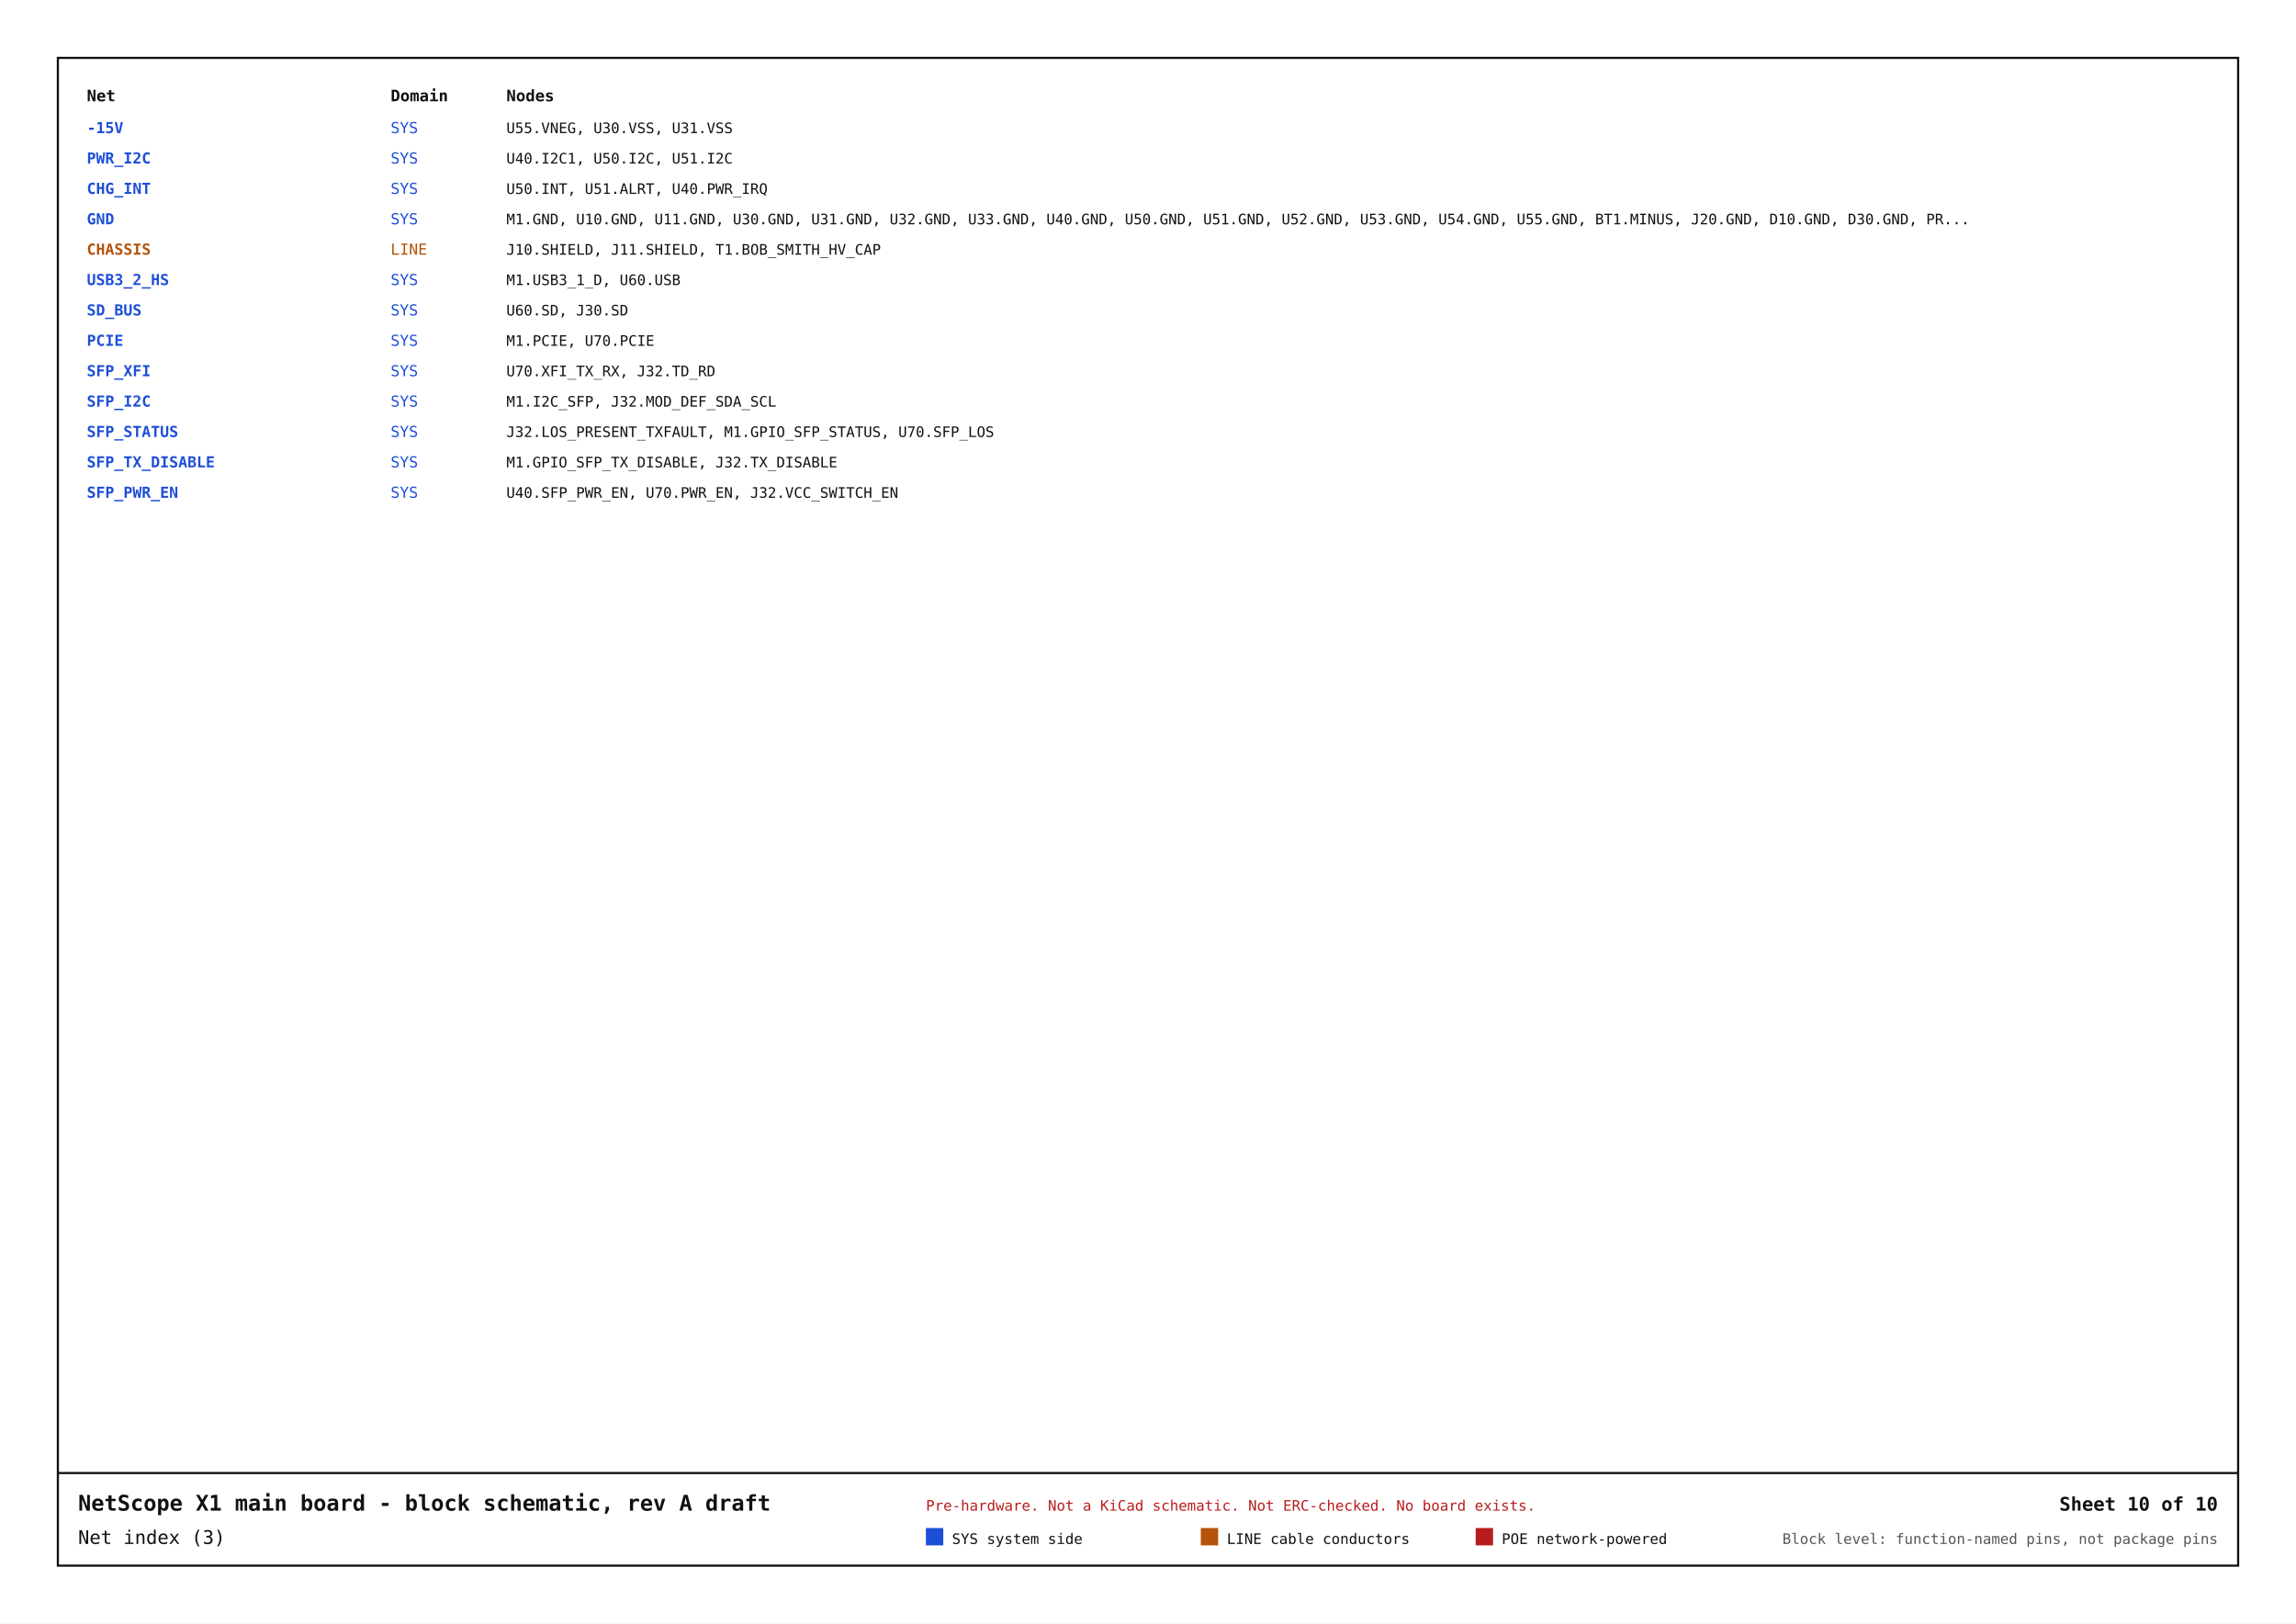
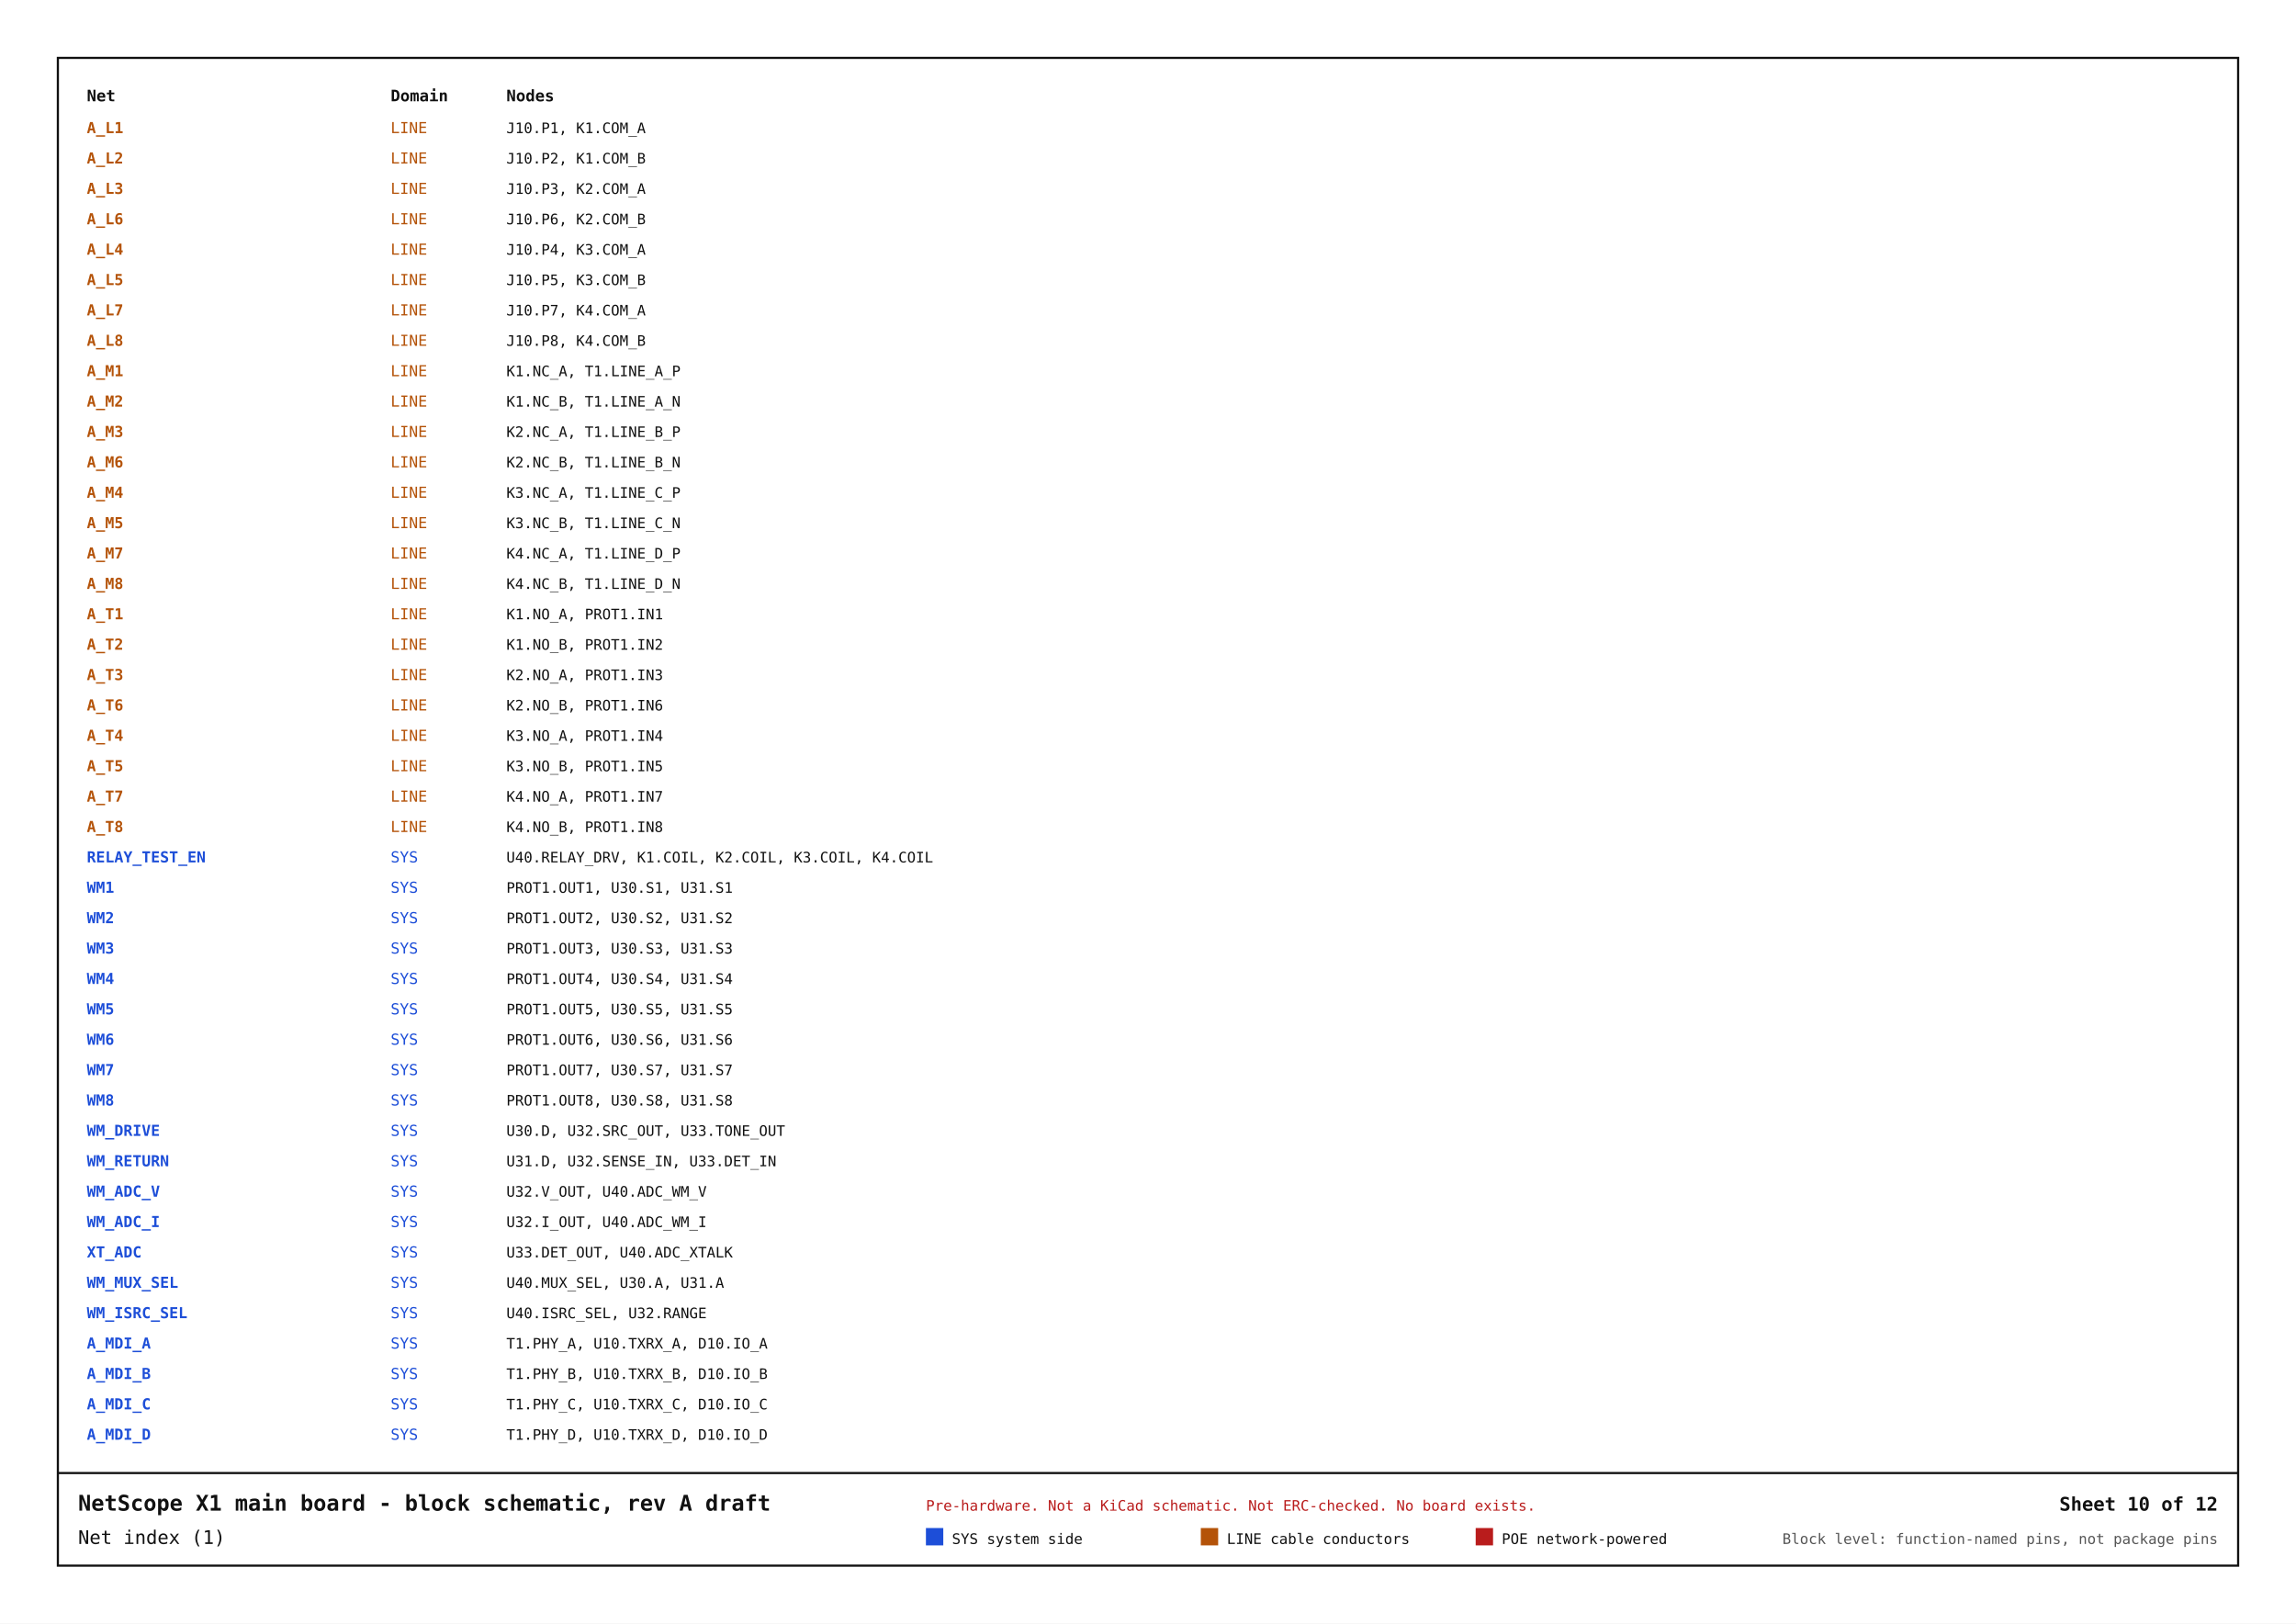
<svg xmlns="http://www.w3.org/2000/svg" viewBox="0 0 1587 1122" width="1587" height="1122">
  <rect width="1587" height="1122" fill="#fff" />
  <text x="60" y="70" font-size="11" fill="#111" text-anchor="start" font-weight="bold" font-family="DejaVu Sans Mono, Menlo, Consolas, monospace">Net</text>
  <text x="270" y="70" font-size="11" fill="#111" text-anchor="start" font-weight="bold" font-family="DejaVu Sans Mono, Menlo, Consolas, monospace">Domain</text>
  <text x="350" y="70" font-size="11" fill="#111" text-anchor="start" font-weight="bold" font-family="DejaVu Sans Mono, Menlo, Consolas, monospace">Nodes</text>
-   <text x="60" y="92" font-size="10.5" fill="#1d4ed8" text-anchor="start" font-weight="bold" font-family="DejaVu Sans Mono, Menlo, Consolas, monospace">-15V</text>
-   <text x="270" y="92" font-size="10.5" fill="#1d4ed8" text-anchor="start" font-weight="normal" font-family="DejaVu Sans Mono, Menlo, Consolas, monospace">SYS</text>
-   <text x="350" y="92" font-size="10" fill="#111" text-anchor="start" font-weight="normal" font-family="DejaVu Sans Mono, Menlo, Consolas, monospace">U55.VNEG, U30.VSS, U31.VSS</text>
-   <text x="60" y="113" font-size="10.5" fill="#1d4ed8" text-anchor="start" font-weight="bold" font-family="DejaVu Sans Mono, Menlo, Consolas, monospace">PWR_I2C</text>
-   <text x="270" y="113" font-size="10.5" fill="#1d4ed8" text-anchor="start" font-weight="normal" font-family="DejaVu Sans Mono, Menlo, Consolas, monospace">SYS</text>
-   <text x="350" y="113" font-size="10" fill="#111" text-anchor="start" font-weight="normal" font-family="DejaVu Sans Mono, Menlo, Consolas, monospace">U40.I2C1, U50.I2C, U51.I2C</text>
-   <text x="60" y="134" font-size="10.5" fill="#1d4ed8" text-anchor="start" font-weight="bold" font-family="DejaVu Sans Mono, Menlo, Consolas, monospace">CHG_INT</text>
-   <text x="270" y="134" font-size="10.5" fill="#1d4ed8" text-anchor="start" font-weight="normal" font-family="DejaVu Sans Mono, Menlo, Consolas, monospace">SYS</text>
-   <text x="350" y="134" font-size="10" fill="#111" text-anchor="start" font-weight="normal" font-family="DejaVu Sans Mono, Menlo, Consolas, monospace">U50.INT, U51.ALRT, U40.PWR_IRQ</text>
-   <text x="60" y="155" font-size="10.5" fill="#1d4ed8" text-anchor="start" font-weight="bold" font-family="DejaVu Sans Mono, Menlo, Consolas, monospace">GND</text>
-   <text x="270" y="155" font-size="10.5" fill="#1d4ed8" text-anchor="start" font-weight="normal" font-family="DejaVu Sans Mono, Menlo, Consolas, monospace">SYS</text>
-   <text x="350" y="155" font-size="10" fill="#111" text-anchor="start" font-weight="normal" font-family="DejaVu Sans Mono, Menlo, Consolas, monospace">M1.GND, U10.GND, U11.GND, U30.GND, U31.GND, U32.GND, U33.GND, U40.GND, U50.GND, U51.GND, U52.GND, U53.GND, U54.GND, U55.GND, BT1.MINUS, J20.GND, D10.GND, D30.GND, PR...</text>
-   <text x="60" y="176" font-size="10.5" fill="#b45309" text-anchor="start" font-weight="bold" font-family="DejaVu Sans Mono, Menlo, Consolas, monospace">CHASSIS</text>
+   <text x="60" y="92" font-size="10.5" fill="#b45309" text-anchor="start" font-weight="bold" font-family="DejaVu Sans Mono, Menlo, Consolas, monospace">A_L1</text>
+   <text x="270" y="92" font-size="10.5" fill="#b45309" text-anchor="start" font-weight="normal" font-family="DejaVu Sans Mono, Menlo, Consolas, monospace">LINE</text>
+   <text x="350" y="92" font-size="10" fill="#111" text-anchor="start" font-weight="normal" font-family="DejaVu Sans Mono, Menlo, Consolas, monospace">J10.P1, K1.COM_A</text>
+   <text x="60" y="113" font-size="10.5" fill="#b45309" text-anchor="start" font-weight="bold" font-family="DejaVu Sans Mono, Menlo, Consolas, monospace">A_L2</text>
+   <text x="270" y="113" font-size="10.5" fill="#b45309" text-anchor="start" font-weight="normal" font-family="DejaVu Sans Mono, Menlo, Consolas, monospace">LINE</text>
+   <text x="350" y="113" font-size="10" fill="#111" text-anchor="start" font-weight="normal" font-family="DejaVu Sans Mono, Menlo, Consolas, monospace">J10.P2, K1.COM_B</text>
+   <text x="60" y="134" font-size="10.5" fill="#b45309" text-anchor="start" font-weight="bold" font-family="DejaVu Sans Mono, Menlo, Consolas, monospace">A_L3</text>
+   <text x="270" y="134" font-size="10.5" fill="#b45309" text-anchor="start" font-weight="normal" font-family="DejaVu Sans Mono, Menlo, Consolas, monospace">LINE</text>
+   <text x="350" y="134" font-size="10" fill="#111" text-anchor="start" font-weight="normal" font-family="DejaVu Sans Mono, Menlo, Consolas, monospace">J10.P3, K2.COM_A</text>
+   <text x="60" y="155" font-size="10.5" fill="#b45309" text-anchor="start" font-weight="bold" font-family="DejaVu Sans Mono, Menlo, Consolas, monospace">A_L6</text>
+   <text x="270" y="155" font-size="10.5" fill="#b45309" text-anchor="start" font-weight="normal" font-family="DejaVu Sans Mono, Menlo, Consolas, monospace">LINE</text>
+   <text x="350" y="155" font-size="10" fill="#111" text-anchor="start" font-weight="normal" font-family="DejaVu Sans Mono, Menlo, Consolas, monospace">J10.P6, K2.COM_B</text>
+   <text x="60" y="176" font-size="10.5" fill="#b45309" text-anchor="start" font-weight="bold" font-family="DejaVu Sans Mono, Menlo, Consolas, monospace">A_L4</text>
  <text x="270" y="176" font-size="10.5" fill="#b45309" text-anchor="start" font-weight="normal" font-family="DejaVu Sans Mono, Menlo, Consolas, monospace">LINE</text>
-   <text x="350" y="176" font-size="10" fill="#111" text-anchor="start" font-weight="normal" font-family="DejaVu Sans Mono, Menlo, Consolas, monospace">J10.SHIELD, J11.SHIELD, T1.BOB_SMITH_HV_CAP</text>
-   <text x="60" y="197" font-size="10.5" fill="#1d4ed8" text-anchor="start" font-weight="bold" font-family="DejaVu Sans Mono, Menlo, Consolas, monospace">USB3_2_HS</text>
-   <text x="270" y="197" font-size="10.5" fill="#1d4ed8" text-anchor="start" font-weight="normal" font-family="DejaVu Sans Mono, Menlo, Consolas, monospace">SYS</text>
-   <text x="350" y="197" font-size="10" fill="#111" text-anchor="start" font-weight="normal" font-family="DejaVu Sans Mono, Menlo, Consolas, monospace">M1.USB3_1_D, U60.USB</text>
-   <text x="60" y="218" font-size="10.5" fill="#1d4ed8" text-anchor="start" font-weight="bold" font-family="DejaVu Sans Mono, Menlo, Consolas, monospace">SD_BUS</text>
-   <text x="270" y="218" font-size="10.5" fill="#1d4ed8" text-anchor="start" font-weight="normal" font-family="DejaVu Sans Mono, Menlo, Consolas, monospace">SYS</text>
-   <text x="350" y="218" font-size="10" fill="#111" text-anchor="start" font-weight="normal" font-family="DejaVu Sans Mono, Menlo, Consolas, monospace">U60.SD, J30.SD</text>
-   <text x="60" y="239" font-size="10.5" fill="#1d4ed8" text-anchor="start" font-weight="bold" font-family="DejaVu Sans Mono, Menlo, Consolas, monospace">PCIE</text>
-   <text x="270" y="239" font-size="10.5" fill="#1d4ed8" text-anchor="start" font-weight="normal" font-family="DejaVu Sans Mono, Menlo, Consolas, monospace">SYS</text>
-   <text x="350" y="239" font-size="10" fill="#111" text-anchor="start" font-weight="normal" font-family="DejaVu Sans Mono, Menlo, Consolas, monospace">M1.PCIE, U70.PCIE</text>
-   <text x="60" y="260" font-size="10.5" fill="#1d4ed8" text-anchor="start" font-weight="bold" font-family="DejaVu Sans Mono, Menlo, Consolas, monospace">SFP_XFI</text>
-   <text x="270" y="260" font-size="10.5" fill="#1d4ed8" text-anchor="start" font-weight="normal" font-family="DejaVu Sans Mono, Menlo, Consolas, monospace">SYS</text>
-   <text x="350" y="260" font-size="10" fill="#111" text-anchor="start" font-weight="normal" font-family="DejaVu Sans Mono, Menlo, Consolas, monospace">U70.XFI_TX_RX, J32.TD_RD</text>
-   <text x="60" y="281" font-size="10.5" fill="#1d4ed8" text-anchor="start" font-weight="bold" font-family="DejaVu Sans Mono, Menlo, Consolas, monospace">SFP_I2C</text>
-   <text x="270" y="281" font-size="10.5" fill="#1d4ed8" text-anchor="start" font-weight="normal" font-family="DejaVu Sans Mono, Menlo, Consolas, monospace">SYS</text>
-   <text x="350" y="281" font-size="10" fill="#111" text-anchor="start" font-weight="normal" font-family="DejaVu Sans Mono, Menlo, Consolas, monospace">M1.I2C_SFP, J32.MOD_DEF_SDA_SCL</text>
-   <text x="60" y="302" font-size="10.5" fill="#1d4ed8" text-anchor="start" font-weight="bold" font-family="DejaVu Sans Mono, Menlo, Consolas, monospace">SFP_STATUS</text>
-   <text x="270" y="302" font-size="10.5" fill="#1d4ed8" text-anchor="start" font-weight="normal" font-family="DejaVu Sans Mono, Menlo, Consolas, monospace">SYS</text>
-   <text x="350" y="302" font-size="10" fill="#111" text-anchor="start" font-weight="normal" font-family="DejaVu Sans Mono, Menlo, Consolas, monospace">J32.LOS_PRESENT_TXFAULT, M1.GPIO_SFP_STATUS, U70.SFP_LOS</text>
-   <text x="60" y="323" font-size="10.5" fill="#1d4ed8" text-anchor="start" font-weight="bold" font-family="DejaVu Sans Mono, Menlo, Consolas, monospace">SFP_TX_DISABLE</text>
-   <text x="270" y="323" font-size="10.5" fill="#1d4ed8" text-anchor="start" font-weight="normal" font-family="DejaVu Sans Mono, Menlo, Consolas, monospace">SYS</text>
-   <text x="350" y="323" font-size="10" fill="#111" text-anchor="start" font-weight="normal" font-family="DejaVu Sans Mono, Menlo, Consolas, monospace">M1.GPIO_SFP_TX_DISABLE, J32.TX_DISABLE</text>
-   <text x="60" y="344" font-size="10.5" fill="#1d4ed8" text-anchor="start" font-weight="bold" font-family="DejaVu Sans Mono, Menlo, Consolas, monospace">SFP_PWR_EN</text>
-   <text x="270" y="344" font-size="10.5" fill="#1d4ed8" text-anchor="start" font-weight="normal" font-family="DejaVu Sans Mono, Menlo, Consolas, monospace">SYS</text>
-   <text x="350" y="344" font-size="10" fill="#111" text-anchor="start" font-weight="normal" font-family="DejaVu Sans Mono, Menlo, Consolas, monospace">U40.SFP_PWR_EN, U70.PWR_EN, J32.VCC_SWITCH_EN</text>
+   <text x="350" y="176" font-size="10" fill="#111" text-anchor="start" font-weight="normal" font-family="DejaVu Sans Mono, Menlo, Consolas, monospace">J10.P4, K3.COM_A</text>
+   <text x="60" y="197" font-size="10.5" fill="#b45309" text-anchor="start" font-weight="bold" font-family="DejaVu Sans Mono, Menlo, Consolas, monospace">A_L5</text>
+   <text x="270" y="197" font-size="10.5" fill="#b45309" text-anchor="start" font-weight="normal" font-family="DejaVu Sans Mono, Menlo, Consolas, monospace">LINE</text>
+   <text x="350" y="197" font-size="10" fill="#111" text-anchor="start" font-weight="normal" font-family="DejaVu Sans Mono, Menlo, Consolas, monospace">J10.P5, K3.COM_B</text>
+   <text x="60" y="218" font-size="10.5" fill="#b45309" text-anchor="start" font-weight="bold" font-family="DejaVu Sans Mono, Menlo, Consolas, monospace">A_L7</text>
+   <text x="270" y="218" font-size="10.5" fill="#b45309" text-anchor="start" font-weight="normal" font-family="DejaVu Sans Mono, Menlo, Consolas, monospace">LINE</text>
+   <text x="350" y="218" font-size="10" fill="#111" text-anchor="start" font-weight="normal" font-family="DejaVu Sans Mono, Menlo, Consolas, monospace">J10.P7, K4.COM_A</text>
+   <text x="60" y="239" font-size="10.5" fill="#b45309" text-anchor="start" font-weight="bold" font-family="DejaVu Sans Mono, Menlo, Consolas, monospace">A_L8</text>
+   <text x="270" y="239" font-size="10.5" fill="#b45309" text-anchor="start" font-weight="normal" font-family="DejaVu Sans Mono, Menlo, Consolas, monospace">LINE</text>
+   <text x="350" y="239" font-size="10" fill="#111" text-anchor="start" font-weight="normal" font-family="DejaVu Sans Mono, Menlo, Consolas, monospace">J10.P8, K4.COM_B</text>
+   <text x="60" y="260" font-size="10.5" fill="#b45309" text-anchor="start" font-weight="bold" font-family="DejaVu Sans Mono, Menlo, Consolas, monospace">A_M1</text>
+   <text x="270" y="260" font-size="10.5" fill="#b45309" text-anchor="start" font-weight="normal" font-family="DejaVu Sans Mono, Menlo, Consolas, monospace">LINE</text>
+   <text x="350" y="260" font-size="10" fill="#111" text-anchor="start" font-weight="normal" font-family="DejaVu Sans Mono, Menlo, Consolas, monospace">K1.NC_A, T1.LINE_A_P</text>
+   <text x="60" y="281" font-size="10.5" fill="#b45309" text-anchor="start" font-weight="bold" font-family="DejaVu Sans Mono, Menlo, Consolas, monospace">A_M2</text>
+   <text x="270" y="281" font-size="10.5" fill="#b45309" text-anchor="start" font-weight="normal" font-family="DejaVu Sans Mono, Menlo, Consolas, monospace">LINE</text>
+   <text x="350" y="281" font-size="10" fill="#111" text-anchor="start" font-weight="normal" font-family="DejaVu Sans Mono, Menlo, Consolas, monospace">K1.NC_B, T1.LINE_A_N</text>
+   <text x="60" y="302" font-size="10.5" fill="#b45309" text-anchor="start" font-weight="bold" font-family="DejaVu Sans Mono, Menlo, Consolas, monospace">A_M3</text>
+   <text x="270" y="302" font-size="10.5" fill="#b45309" text-anchor="start" font-weight="normal" font-family="DejaVu Sans Mono, Menlo, Consolas, monospace">LINE</text>
+   <text x="350" y="302" font-size="10" fill="#111" text-anchor="start" font-weight="normal" font-family="DejaVu Sans Mono, Menlo, Consolas, monospace">K2.NC_A, T1.LINE_B_P</text>
+   <text x="60" y="323" font-size="10.5" fill="#b45309" text-anchor="start" font-weight="bold" font-family="DejaVu Sans Mono, Menlo, Consolas, monospace">A_M6</text>
+   <text x="270" y="323" font-size="10.5" fill="#b45309" text-anchor="start" font-weight="normal" font-family="DejaVu Sans Mono, Menlo, Consolas, monospace">LINE</text>
+   <text x="350" y="323" font-size="10" fill="#111" text-anchor="start" font-weight="normal" font-family="DejaVu Sans Mono, Menlo, Consolas, monospace">K2.NC_B, T1.LINE_B_N</text>
+   <text x="60" y="344" font-size="10.5" fill="#b45309" text-anchor="start" font-weight="bold" font-family="DejaVu Sans Mono, Menlo, Consolas, monospace">A_M4</text>
+   <text x="270" y="344" font-size="10.5" fill="#b45309" text-anchor="start" font-weight="normal" font-family="DejaVu Sans Mono, Menlo, Consolas, monospace">LINE</text>
+   <text x="350" y="344" font-size="10" fill="#111" text-anchor="start" font-weight="normal" font-family="DejaVu Sans Mono, Menlo, Consolas, monospace">K3.NC_A, T1.LINE_C_P</text>
+   <text x="60" y="365" font-size="10.5" fill="#b45309" text-anchor="start" font-weight="bold" font-family="DejaVu Sans Mono, Menlo, Consolas, monospace">A_M5</text>
+   <text x="270" y="365" font-size="10.5" fill="#b45309" text-anchor="start" font-weight="normal" font-family="DejaVu Sans Mono, Menlo, Consolas, monospace">LINE</text>
+   <text x="350" y="365" font-size="10" fill="#111" text-anchor="start" font-weight="normal" font-family="DejaVu Sans Mono, Menlo, Consolas, monospace">K3.NC_B, T1.LINE_C_N</text>
+   <text x="60" y="386" font-size="10.5" fill="#b45309" text-anchor="start" font-weight="bold" font-family="DejaVu Sans Mono, Menlo, Consolas, monospace">A_M7</text>
+   <text x="270" y="386" font-size="10.5" fill="#b45309" text-anchor="start" font-weight="normal" font-family="DejaVu Sans Mono, Menlo, Consolas, monospace">LINE</text>
+   <text x="350" y="386" font-size="10" fill="#111" text-anchor="start" font-weight="normal" font-family="DejaVu Sans Mono, Menlo, Consolas, monospace">K4.NC_A, T1.LINE_D_P</text>
+   <text x="60" y="407" font-size="10.5" fill="#b45309" text-anchor="start" font-weight="bold" font-family="DejaVu Sans Mono, Menlo, Consolas, monospace">A_M8</text>
+   <text x="270" y="407" font-size="10.5" fill="#b45309" text-anchor="start" font-weight="normal" font-family="DejaVu Sans Mono, Menlo, Consolas, monospace">LINE</text>
+   <text x="350" y="407" font-size="10" fill="#111" text-anchor="start" font-weight="normal" font-family="DejaVu Sans Mono, Menlo, Consolas, monospace">K4.NC_B, T1.LINE_D_N</text>
+   <text x="60" y="428" font-size="10.5" fill="#b45309" text-anchor="start" font-weight="bold" font-family="DejaVu Sans Mono, Menlo, Consolas, monospace">A_T1</text>
+   <text x="270" y="428" font-size="10.5" fill="#b45309" text-anchor="start" font-weight="normal" font-family="DejaVu Sans Mono, Menlo, Consolas, monospace">LINE</text>
+   <text x="350" y="428" font-size="10" fill="#111" text-anchor="start" font-weight="normal" font-family="DejaVu Sans Mono, Menlo, Consolas, monospace">K1.NO_A, PROT1.IN1</text>
+   <text x="60" y="449" font-size="10.5" fill="#b45309" text-anchor="start" font-weight="bold" font-family="DejaVu Sans Mono, Menlo, Consolas, monospace">A_T2</text>
+   <text x="270" y="449" font-size="10.5" fill="#b45309" text-anchor="start" font-weight="normal" font-family="DejaVu Sans Mono, Menlo, Consolas, monospace">LINE</text>
+   <text x="350" y="449" font-size="10" fill="#111" text-anchor="start" font-weight="normal" font-family="DejaVu Sans Mono, Menlo, Consolas, monospace">K1.NO_B, PROT1.IN2</text>
+   <text x="60" y="470" font-size="10.5" fill="#b45309" text-anchor="start" font-weight="bold" font-family="DejaVu Sans Mono, Menlo, Consolas, monospace">A_T3</text>
+   <text x="270" y="470" font-size="10.5" fill="#b45309" text-anchor="start" font-weight="normal" font-family="DejaVu Sans Mono, Menlo, Consolas, monospace">LINE</text>
+   <text x="350" y="470" font-size="10" fill="#111" text-anchor="start" font-weight="normal" font-family="DejaVu Sans Mono, Menlo, Consolas, monospace">K2.NO_A, PROT1.IN3</text>
+   <text x="60" y="491" font-size="10.5" fill="#b45309" text-anchor="start" font-weight="bold" font-family="DejaVu Sans Mono, Menlo, Consolas, monospace">A_T6</text>
+   <text x="270" y="491" font-size="10.5" fill="#b45309" text-anchor="start" font-weight="normal" font-family="DejaVu Sans Mono, Menlo, Consolas, monospace">LINE</text>
+   <text x="350" y="491" font-size="10" fill="#111" text-anchor="start" font-weight="normal" font-family="DejaVu Sans Mono, Menlo, Consolas, monospace">K2.NO_B, PROT1.IN6</text>
+   <text x="60" y="512" font-size="10.5" fill="#b45309" text-anchor="start" font-weight="bold" font-family="DejaVu Sans Mono, Menlo, Consolas, monospace">A_T4</text>
+   <text x="270" y="512" font-size="10.5" fill="#b45309" text-anchor="start" font-weight="normal" font-family="DejaVu Sans Mono, Menlo, Consolas, monospace">LINE</text>
+   <text x="350" y="512" font-size="10" fill="#111" text-anchor="start" font-weight="normal" font-family="DejaVu Sans Mono, Menlo, Consolas, monospace">K3.NO_A, PROT1.IN4</text>
+   <text x="60" y="533" font-size="10.5" fill="#b45309" text-anchor="start" font-weight="bold" font-family="DejaVu Sans Mono, Menlo, Consolas, monospace">A_T5</text>
+   <text x="270" y="533" font-size="10.5" fill="#b45309" text-anchor="start" font-weight="normal" font-family="DejaVu Sans Mono, Menlo, Consolas, monospace">LINE</text>
+   <text x="350" y="533" font-size="10" fill="#111" text-anchor="start" font-weight="normal" font-family="DejaVu Sans Mono, Menlo, Consolas, monospace">K3.NO_B, PROT1.IN5</text>
+   <text x="60" y="554" font-size="10.5" fill="#b45309" text-anchor="start" font-weight="bold" font-family="DejaVu Sans Mono, Menlo, Consolas, monospace">A_T7</text>
+   <text x="270" y="554" font-size="10.5" fill="#b45309" text-anchor="start" font-weight="normal" font-family="DejaVu Sans Mono, Menlo, Consolas, monospace">LINE</text>
+   <text x="350" y="554" font-size="10" fill="#111" text-anchor="start" font-weight="normal" font-family="DejaVu Sans Mono, Menlo, Consolas, monospace">K4.NO_A, PROT1.IN7</text>
+   <text x="60" y="575" font-size="10.5" fill="#b45309" text-anchor="start" font-weight="bold" font-family="DejaVu Sans Mono, Menlo, Consolas, monospace">A_T8</text>
+   <text x="270" y="575" font-size="10.5" fill="#b45309" text-anchor="start" font-weight="normal" font-family="DejaVu Sans Mono, Menlo, Consolas, monospace">LINE</text>
+   <text x="350" y="575" font-size="10" fill="#111" text-anchor="start" font-weight="normal" font-family="DejaVu Sans Mono, Menlo, Consolas, monospace">K4.NO_B, PROT1.IN8</text>
+   <text x="60" y="596" font-size="10.5" fill="#1d4ed8" text-anchor="start" font-weight="bold" font-family="DejaVu Sans Mono, Menlo, Consolas, monospace">RELAY_TEST_EN</text>
+   <text x="270" y="596" font-size="10.5" fill="#1d4ed8" text-anchor="start" font-weight="normal" font-family="DejaVu Sans Mono, Menlo, Consolas, monospace">SYS</text>
+   <text x="350" y="596" font-size="10" fill="#111" text-anchor="start" font-weight="normal" font-family="DejaVu Sans Mono, Menlo, Consolas, monospace">U40.RELAY_DRV, K1.COIL, K2.COIL, K3.COIL, K4.COIL</text>
+   <text x="60" y="617" font-size="10.5" fill="#1d4ed8" text-anchor="start" font-weight="bold" font-family="DejaVu Sans Mono, Menlo, Consolas, monospace">WM1</text>
+   <text x="270" y="617" font-size="10.5" fill="#1d4ed8" text-anchor="start" font-weight="normal" font-family="DejaVu Sans Mono, Menlo, Consolas, monospace">SYS</text>
+   <text x="350" y="617" font-size="10" fill="#111" text-anchor="start" font-weight="normal" font-family="DejaVu Sans Mono, Menlo, Consolas, monospace">PROT1.OUT1, U30.S1, U31.S1</text>
+   <text x="60" y="638" font-size="10.5" fill="#1d4ed8" text-anchor="start" font-weight="bold" font-family="DejaVu Sans Mono, Menlo, Consolas, monospace">WM2</text>
+   <text x="270" y="638" font-size="10.5" fill="#1d4ed8" text-anchor="start" font-weight="normal" font-family="DejaVu Sans Mono, Menlo, Consolas, monospace">SYS</text>
+   <text x="350" y="638" font-size="10" fill="#111" text-anchor="start" font-weight="normal" font-family="DejaVu Sans Mono, Menlo, Consolas, monospace">PROT1.OUT2, U30.S2, U31.S2</text>
+   <text x="60" y="659" font-size="10.5" fill="#1d4ed8" text-anchor="start" font-weight="bold" font-family="DejaVu Sans Mono, Menlo, Consolas, monospace">WM3</text>
+   <text x="270" y="659" font-size="10.5" fill="#1d4ed8" text-anchor="start" font-weight="normal" font-family="DejaVu Sans Mono, Menlo, Consolas, monospace">SYS</text>
+   <text x="350" y="659" font-size="10" fill="#111" text-anchor="start" font-weight="normal" font-family="DejaVu Sans Mono, Menlo, Consolas, monospace">PROT1.OUT3, U30.S3, U31.S3</text>
+   <text x="60" y="680" font-size="10.5" fill="#1d4ed8" text-anchor="start" font-weight="bold" font-family="DejaVu Sans Mono, Menlo, Consolas, monospace">WM4</text>
+   <text x="270" y="680" font-size="10.5" fill="#1d4ed8" text-anchor="start" font-weight="normal" font-family="DejaVu Sans Mono, Menlo, Consolas, monospace">SYS</text>
+   <text x="350" y="680" font-size="10" fill="#111" text-anchor="start" font-weight="normal" font-family="DejaVu Sans Mono, Menlo, Consolas, monospace">PROT1.OUT4, U30.S4, U31.S4</text>
+   <text x="60" y="701" font-size="10.5" fill="#1d4ed8" text-anchor="start" font-weight="bold" font-family="DejaVu Sans Mono, Menlo, Consolas, monospace">WM5</text>
+   <text x="270" y="701" font-size="10.5" fill="#1d4ed8" text-anchor="start" font-weight="normal" font-family="DejaVu Sans Mono, Menlo, Consolas, monospace">SYS</text>
+   <text x="350" y="701" font-size="10" fill="#111" text-anchor="start" font-weight="normal" font-family="DejaVu Sans Mono, Menlo, Consolas, monospace">PROT1.OUT5, U30.S5, U31.S5</text>
+   <text x="60" y="722" font-size="10.5" fill="#1d4ed8" text-anchor="start" font-weight="bold" font-family="DejaVu Sans Mono, Menlo, Consolas, monospace">WM6</text>
+   <text x="270" y="722" font-size="10.5" fill="#1d4ed8" text-anchor="start" font-weight="normal" font-family="DejaVu Sans Mono, Menlo, Consolas, monospace">SYS</text>
+   <text x="350" y="722" font-size="10" fill="#111" text-anchor="start" font-weight="normal" font-family="DejaVu Sans Mono, Menlo, Consolas, monospace">PROT1.OUT6, U30.S6, U31.S6</text>
+   <text x="60" y="743" font-size="10.5" fill="#1d4ed8" text-anchor="start" font-weight="bold" font-family="DejaVu Sans Mono, Menlo, Consolas, monospace">WM7</text>
+   <text x="270" y="743" font-size="10.5" fill="#1d4ed8" text-anchor="start" font-weight="normal" font-family="DejaVu Sans Mono, Menlo, Consolas, monospace">SYS</text>
+   <text x="350" y="743" font-size="10" fill="#111" text-anchor="start" font-weight="normal" font-family="DejaVu Sans Mono, Menlo, Consolas, monospace">PROT1.OUT7, U30.S7, U31.S7</text>
+   <text x="60" y="764" font-size="10.5" fill="#1d4ed8" text-anchor="start" font-weight="bold" font-family="DejaVu Sans Mono, Menlo, Consolas, monospace">WM8</text>
+   <text x="270" y="764" font-size="10.5" fill="#1d4ed8" text-anchor="start" font-weight="normal" font-family="DejaVu Sans Mono, Menlo, Consolas, monospace">SYS</text>
+   <text x="350" y="764" font-size="10" fill="#111" text-anchor="start" font-weight="normal" font-family="DejaVu Sans Mono, Menlo, Consolas, monospace">PROT1.OUT8, U30.S8, U31.S8</text>
+   <text x="60" y="785" font-size="10.5" fill="#1d4ed8" text-anchor="start" font-weight="bold" font-family="DejaVu Sans Mono, Menlo, Consolas, monospace">WM_DRIVE</text>
+   <text x="270" y="785" font-size="10.5" fill="#1d4ed8" text-anchor="start" font-weight="normal" font-family="DejaVu Sans Mono, Menlo, Consolas, monospace">SYS</text>
+   <text x="350" y="785" font-size="10" fill="#111" text-anchor="start" font-weight="normal" font-family="DejaVu Sans Mono, Menlo, Consolas, monospace">U30.D, U32.SRC_OUT, U33.TONE_OUT</text>
+   <text x="60" y="806" font-size="10.5" fill="#1d4ed8" text-anchor="start" font-weight="bold" font-family="DejaVu Sans Mono, Menlo, Consolas, monospace">WM_RETURN</text>
+   <text x="270" y="806" font-size="10.5" fill="#1d4ed8" text-anchor="start" font-weight="normal" font-family="DejaVu Sans Mono, Menlo, Consolas, monospace">SYS</text>
+   <text x="350" y="806" font-size="10" fill="#111" text-anchor="start" font-weight="normal" font-family="DejaVu Sans Mono, Menlo, Consolas, monospace">U31.D, U32.SENSE_IN, U33.DET_IN</text>
+   <text x="60" y="827" font-size="10.5" fill="#1d4ed8" text-anchor="start" font-weight="bold" font-family="DejaVu Sans Mono, Menlo, Consolas, monospace">WM_ADC_V</text>
+   <text x="270" y="827" font-size="10.5" fill="#1d4ed8" text-anchor="start" font-weight="normal" font-family="DejaVu Sans Mono, Menlo, Consolas, monospace">SYS</text>
+   <text x="350" y="827" font-size="10" fill="#111" text-anchor="start" font-weight="normal" font-family="DejaVu Sans Mono, Menlo, Consolas, monospace">U32.V_OUT, U40.ADC_WM_V</text>
+   <text x="60" y="848" font-size="10.5" fill="#1d4ed8" text-anchor="start" font-weight="bold" font-family="DejaVu Sans Mono, Menlo, Consolas, monospace">WM_ADC_I</text>
+   <text x="270" y="848" font-size="10.5" fill="#1d4ed8" text-anchor="start" font-weight="normal" font-family="DejaVu Sans Mono, Menlo, Consolas, monospace">SYS</text>
+   <text x="350" y="848" font-size="10" fill="#111" text-anchor="start" font-weight="normal" font-family="DejaVu Sans Mono, Menlo, Consolas, monospace">U32.I_OUT, U40.ADC_WM_I</text>
+   <text x="60" y="869" font-size="10.5" fill="#1d4ed8" text-anchor="start" font-weight="bold" font-family="DejaVu Sans Mono, Menlo, Consolas, monospace">XT_ADC</text>
+   <text x="270" y="869" font-size="10.5" fill="#1d4ed8" text-anchor="start" font-weight="normal" font-family="DejaVu Sans Mono, Menlo, Consolas, monospace">SYS</text>
+   <text x="350" y="869" font-size="10" fill="#111" text-anchor="start" font-weight="normal" font-family="DejaVu Sans Mono, Menlo, Consolas, monospace">U33.DET_OUT, U40.ADC_XTALK</text>
+   <text x="60" y="890" font-size="10.5" fill="#1d4ed8" text-anchor="start" font-weight="bold" font-family="DejaVu Sans Mono, Menlo, Consolas, monospace">WM_MUX_SEL</text>
+   <text x="270" y="890" font-size="10.5" fill="#1d4ed8" text-anchor="start" font-weight="normal" font-family="DejaVu Sans Mono, Menlo, Consolas, monospace">SYS</text>
+   <text x="350" y="890" font-size="10" fill="#111" text-anchor="start" font-weight="normal" font-family="DejaVu Sans Mono, Menlo, Consolas, monospace">U40.MUX_SEL, U30.A, U31.A</text>
+   <text x="60" y="911" font-size="10.5" fill="#1d4ed8" text-anchor="start" font-weight="bold" font-family="DejaVu Sans Mono, Menlo, Consolas, monospace">WM_ISRC_SEL</text>
+   <text x="270" y="911" font-size="10.5" fill="#1d4ed8" text-anchor="start" font-weight="normal" font-family="DejaVu Sans Mono, Menlo, Consolas, monospace">SYS</text>
+   <text x="350" y="911" font-size="10" fill="#111" text-anchor="start" font-weight="normal" font-family="DejaVu Sans Mono, Menlo, Consolas, monospace">U40.ISRC_SEL, U32.RANGE</text>
+   <text x="60" y="932" font-size="10.5" fill="#1d4ed8" text-anchor="start" font-weight="bold" font-family="DejaVu Sans Mono, Menlo, Consolas, monospace">A_MDI_A</text>
+   <text x="270" y="932" font-size="10.5" fill="#1d4ed8" text-anchor="start" font-weight="normal" font-family="DejaVu Sans Mono, Menlo, Consolas, monospace">SYS</text>
+   <text x="350" y="932" font-size="10" fill="#111" text-anchor="start" font-weight="normal" font-family="DejaVu Sans Mono, Menlo, Consolas, monospace">T1.PHY_A, U10.TXRX_A, D10.IO_A</text>
+   <text x="60" y="953" font-size="10.5" fill="#1d4ed8" text-anchor="start" font-weight="bold" font-family="DejaVu Sans Mono, Menlo, Consolas, monospace">A_MDI_B</text>
+   <text x="270" y="953" font-size="10.5" fill="#1d4ed8" text-anchor="start" font-weight="normal" font-family="DejaVu Sans Mono, Menlo, Consolas, monospace">SYS</text>
+   <text x="350" y="953" font-size="10" fill="#111" text-anchor="start" font-weight="normal" font-family="DejaVu Sans Mono, Menlo, Consolas, monospace">T1.PHY_B, U10.TXRX_B, D10.IO_B</text>
+   <text x="60" y="974" font-size="10.5" fill="#1d4ed8" text-anchor="start" font-weight="bold" font-family="DejaVu Sans Mono, Menlo, Consolas, monospace">A_MDI_C</text>
+   <text x="270" y="974" font-size="10.5" fill="#1d4ed8" text-anchor="start" font-weight="normal" font-family="DejaVu Sans Mono, Menlo, Consolas, monospace">SYS</text>
+   <text x="350" y="974" font-size="10" fill="#111" text-anchor="start" font-weight="normal" font-family="DejaVu Sans Mono, Menlo, Consolas, monospace">T1.PHY_C, U10.TXRX_C, D10.IO_C</text>
+   <text x="60" y="995" font-size="10.5" fill="#1d4ed8" text-anchor="start" font-weight="bold" font-family="DejaVu Sans Mono, Menlo, Consolas, monospace">A_MDI_D</text>
+   <text x="270" y="995" font-size="10.5" fill="#1d4ed8" text-anchor="start" font-weight="normal" font-family="DejaVu Sans Mono, Menlo, Consolas, monospace">SYS</text>
+   <text x="350" y="995" font-size="10" fill="#111" text-anchor="start" font-weight="normal" font-family="DejaVu Sans Mono, Menlo, Consolas, monospace">T1.PHY_D, U10.TXRX_D, D10.IO_D</text>
  <rect x="40" y="40" width="1507" height="1042" fill="none" stroke="#111" stroke-width="1.5" />
  <line x1="40" y1="1018" x2="1547" y2="1018" stroke="#111" stroke-width="1.5" />
  <text x="54" y="1044" font-size="15" fill="#111" text-anchor="start" font-weight="bold" font-family="DejaVu Sans Mono, Menlo, Consolas, monospace">NetScope X1 main board - block schematic, rev A draft</text>
-   <text x="54" y="1067" font-size="13" fill="#111" text-anchor="start" font-weight="normal" font-family="DejaVu Sans Mono, Menlo, Consolas, monospace">Net index (3)</text>
+   <text x="54" y="1067" font-size="13" fill="#111" text-anchor="start" font-weight="normal" font-family="DejaVu Sans Mono, Menlo, Consolas, monospace">Net index (1)</text>
  <text x="640" y="1044" font-size="10" fill="#b91c1c" text-anchor="start" font-weight="normal" font-family="DejaVu Sans Mono, Menlo, Consolas, monospace">Pre-hardware. Not a KiCad schematic. Not ERC-checked. No board exists.</text>
  <rect x="640" y="1056" width="12" height="12" fill="#1d4ed8" />
  <text x="658" y="1067" font-size="10" fill="#111" text-anchor="start" font-weight="normal" font-family="DejaVu Sans Mono, Menlo, Consolas, monospace">SYS  system side</text>
  <rect x="830" y="1056" width="12" height="12" fill="#b45309" />
  <text x="848" y="1067" font-size="10" fill="#111" text-anchor="start" font-weight="normal" font-family="DejaVu Sans Mono, Menlo, Consolas, monospace">LINE  cable conductors</text>
  <rect x="1020" y="1056" width="12" height="12" fill="#b91c1c" />
  <text x="1038" y="1067" font-size="10" fill="#111" text-anchor="start" font-weight="normal" font-family="DejaVu Sans Mono, Menlo, Consolas, monospace">POE  network-powered</text>
-   <text x="1533" y="1044" font-size="13" fill="#111" text-anchor="end" font-weight="bold" font-family="DejaVu Sans Mono, Menlo, Consolas, monospace">Sheet 10 of 10</text>
+   <text x="1533" y="1044" font-size="13" fill="#111" text-anchor="end" font-weight="bold" font-family="DejaVu Sans Mono, Menlo, Consolas, monospace">Sheet 10 of 12</text>
  <text x="1533" y="1067" font-size="10" fill="#555" text-anchor="end" font-weight="normal" font-family="DejaVu Sans Mono, Menlo, Consolas, monospace">Block level: function-named pins, not package pins</text>
</svg>
